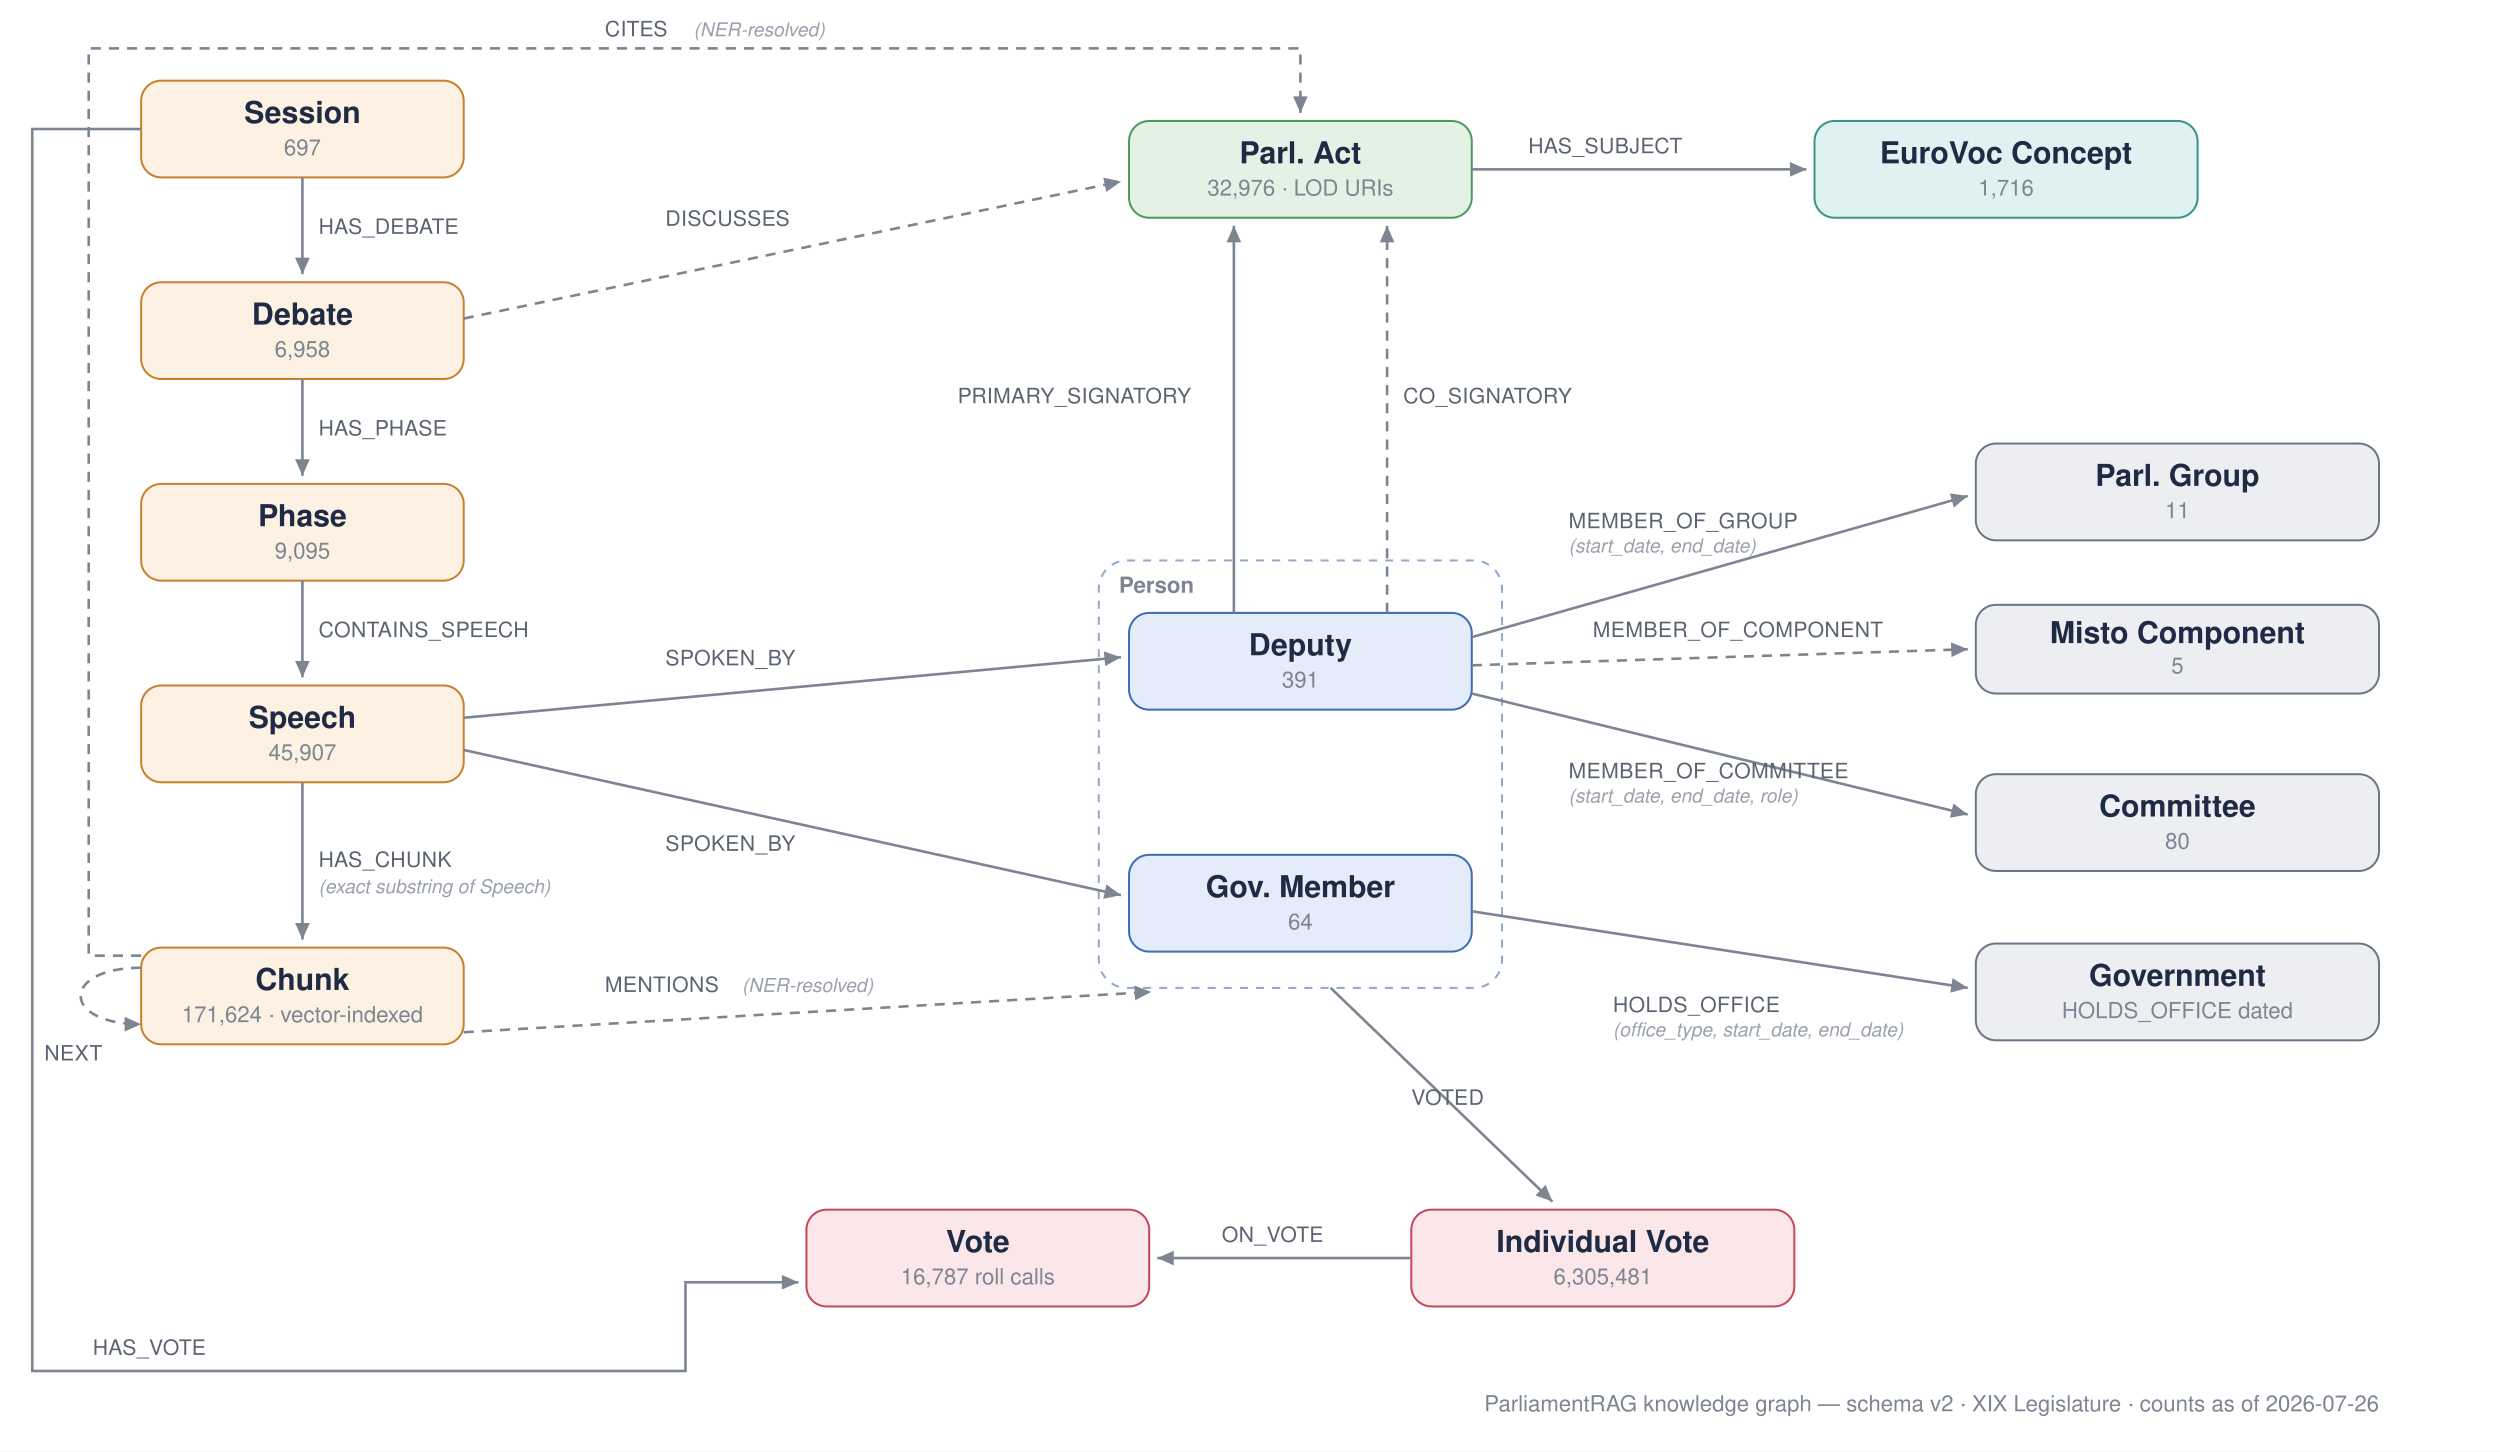
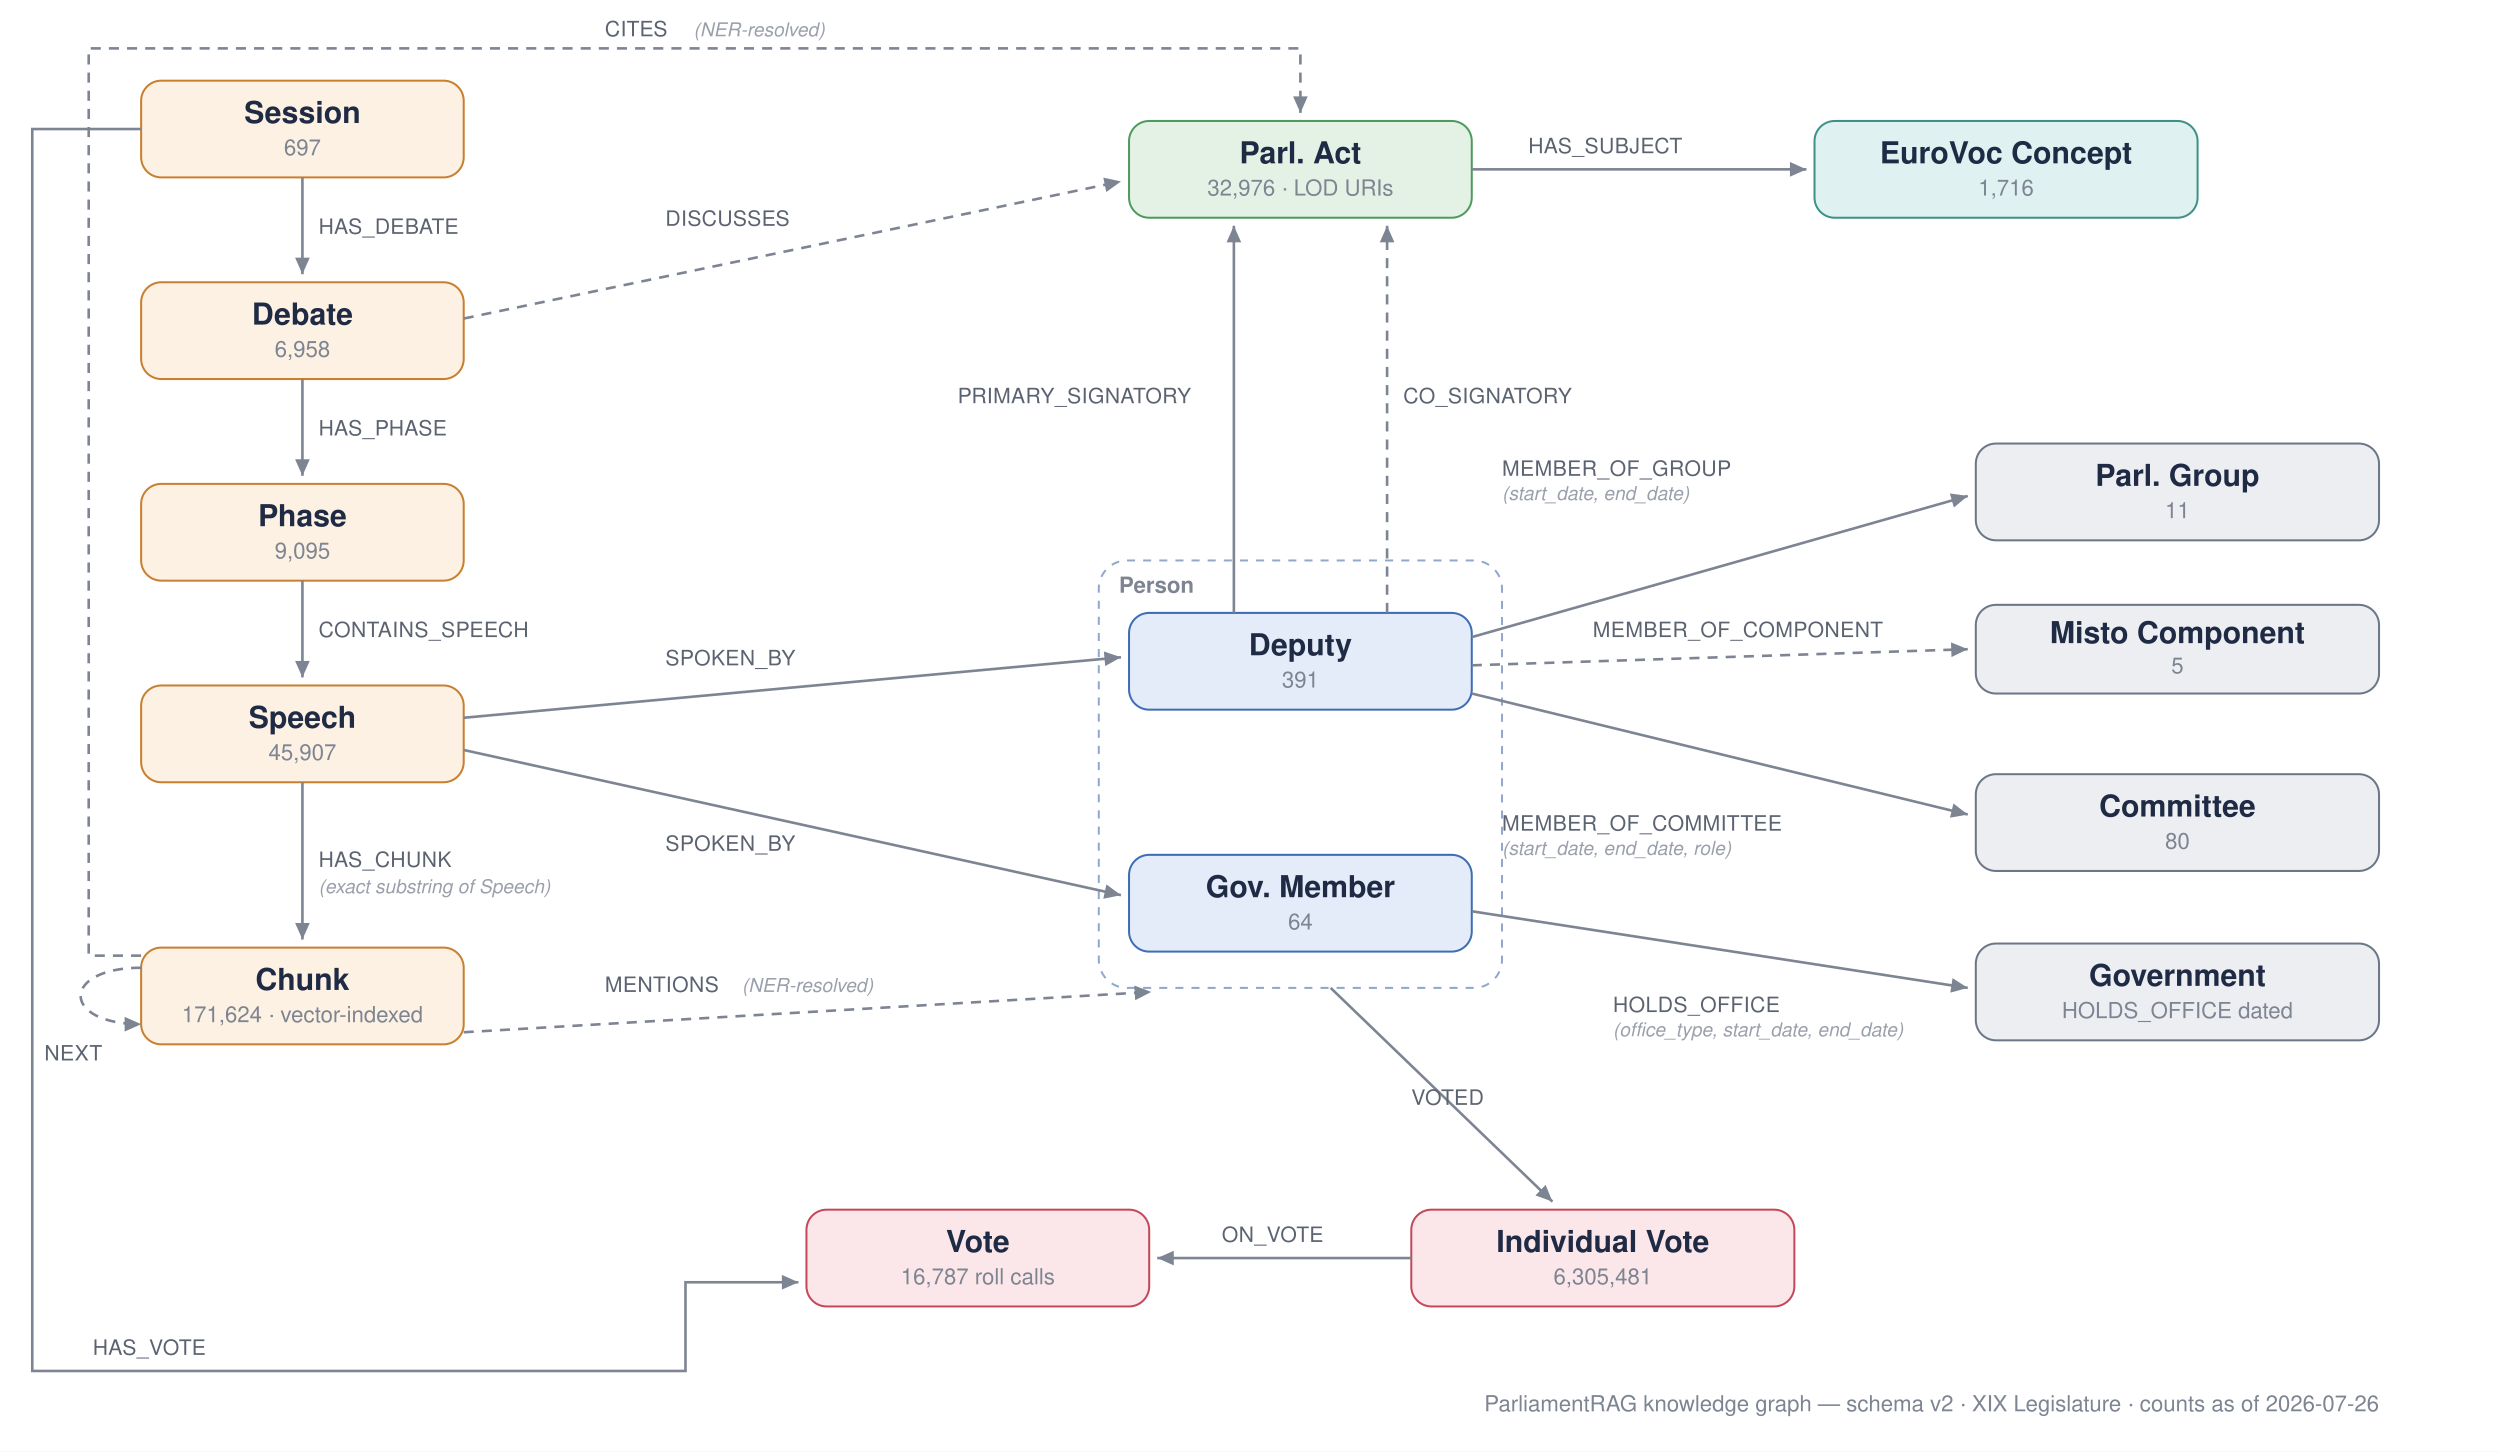
<svg xmlns="http://www.w3.org/2000/svg" viewBox="0 0 1240 720" font-family="-apple-system, 'Segoe UI', Helvetica, Arial, sans-serif">
  <defs>
    <marker id="arr" viewBox="0 0 10 10" refX="9" refY="5" markerWidth="7" markerHeight="7" orient="auto-start-reverse">
      <path d="M 0 1 L 9 5 L 0 9 z" fill="#7d8492" />
    </marker>
    <style>
      .node { rx: 10; }
      .lbl  { font-size: 15px; font-weight: 600; fill: #1f2a44; }
      .cnt  { font-size: 11px; fill: #7d8492; }
      .edge { stroke: #7d8492; stroke-width: 1.3; fill: none; marker-end: url(#arr); }
      .edashed { stroke-dasharray: 5 4; }
      .elbl { font-size: 10.5px; fill: #5b6270; letter-spacing: .02em; }
      .eprop { font-size: 9.5px; fill: #9aa0ab; font-style: italic; }
    </style>
  </defs>
  <rect x="0" y="0" width="1240" height="720" fill="#ffffff" />
  <g>
    <rect class="node" x="70" y="40" width="160" height="48" rx="10" fill="#fdf1e3" stroke="#c87f2f" />
    <text class="lbl" x="150" y="61" text-anchor="middle">Session</text>
    <text class="cnt" x="150" y="77" text-anchor="middle">697</text>
    <rect class="node" x="70" y="140" width="160" height="48" rx="10" fill="#fdf1e3" stroke="#c87f2f" />
    <text class="lbl" x="150" y="161" text-anchor="middle">Debate</text>
    <text class="cnt" x="150" y="177" text-anchor="middle">6,958</text>
    <rect class="node" x="70" y="240" width="160" height="48" rx="10" fill="#fdf1e3" stroke="#c87f2f" />
    <text class="lbl" x="150" y="261" text-anchor="middle">Phase</text>
    <text class="cnt" x="150" y="277" text-anchor="middle">9,095</text>
    <rect class="node" x="70" y="340" width="160" height="48" rx="10" fill="#fdf1e3" stroke="#c87f2f" />
    <text class="lbl" x="150" y="361" text-anchor="middle">Speech</text>
    <text class="cnt" x="150" y="377" text-anchor="middle">45,907</text>
    <rect class="node" x="70" y="470" width="160" height="48" rx="10" fill="#fdf1e3" stroke="#c87f2f" />
    <text class="lbl" x="150" y="491" text-anchor="middle">Chunk</text>
    <text class="cnt" x="150" y="507" text-anchor="middle">171,624 · vector-indexed</text>
    <line class="edge" x1="150" y1="88" x2="150" y2="136" />
    <text class="elbl" x="158" y="116">HAS_DEBATE</text>
    <line class="edge" x1="150" y1="188" x2="150" y2="236" />
    <text class="elbl" x="158" y="216">HAS_PHASE</text>
    <line class="edge" x1="150" y1="288" x2="150" y2="336" />
    <text class="elbl" x="158" y="316">CONTAINS_SPEECH</text>
    <line class="edge" x1="150" y1="388" x2="150" y2="466" />
    <text class="elbl" x="158" y="430">HAS_CHUNK</text>
    <text class="eprop" x="158" y="443">(exact substring of Speech)</text>
    <path class="edge edashed" d="M 70 480 C 30 480, 30 508, 70 508" />
    <text class="elbl" x="22" y="526">NEXT</text>
  </g>
  <g>
    <rect x="545" y="278" width="200" height="212" rx="14" fill="none" stroke="#8fa8cc" stroke-dasharray="4 4" />
    <text class="cnt" x="555" y="294" fill="#3e6db5" font-weight="600">Person</text>
    <rect class="node" x="560" y="304" width="170" height="48" rx="10" fill="#e3ecf8" stroke="#3e6db5" />
    <text class="lbl" x="645" y="325" text-anchor="middle">Deputy</text>
    <text class="cnt" x="645" y="341" text-anchor="middle">391</text>
    <rect class="node" x="560" y="424" width="170" height="48" rx="10" fill="#e3ecf8" stroke="#3e6db5" />
    <text class="lbl" x="645" y="445" text-anchor="middle">Gov. Member</text>
    <text class="cnt" x="645" y="461" text-anchor="middle">64</text>
  </g>
  <line class="edge" x1="230" y1="356" x2="556" y2="326" />
  <text class="elbl" x="330" y="330">SPOKEN_BY</text>
  <line class="edge" x1="230" y1="372" x2="556" y2="444" />
  <text class="elbl" x="330" y="422">SPOKEN_BY</text>
  <line class="edge edashed" x1="230" y1="512" x2="571" y2="492" />
  <text class="elbl" x="300" y="492">MENTIONS</text>
  <text class="eprop" x="368" y="492">(NER-resolved)</text>
  <path class="edge edashed" d="M 70 474 L 44 474 L 44 24 L 645 24 L 645 56" />
  <text class="elbl" x="300" y="18">CITES</text>
  <text class="eprop" x="344" y="18">(NER-resolved)</text>
  <g>
    <rect class="node" x="560" y="60" width="170" height="48" rx="10" fill="#e4f2e6" stroke="#4e9a5e" />
    <text class="lbl" x="645" y="81" text-anchor="middle">Parl. Act</text>
    <text class="cnt" x="645" y="97" text-anchor="middle">32,976 · LOD URIs</text>
    <rect class="node" x="900" y="60" width="190" height="48" rx="10" fill="#dff1f0" stroke="#3d9188" />
    <text class="lbl" x="995" y="81" text-anchor="middle">EuroVoc Concept</text>
    <text class="cnt" x="995" y="97" text-anchor="middle">1,716</text>
  </g>
  <line class="edge" x1="612" y1="304" x2="612" y2="112" />
  <text class="elbl" x="475" y="200">PRIMARY_SIGNATORY</text>
  <line class="edge edashed" x1="688" y1="304" x2="688" y2="112" />
  <text class="elbl" x="696" y="200">CO_SIGNATORY</text>
  <line class="edge edashed" x1="230" y1="158" x2="556" y2="90" />
  <text class="elbl" x="330" y="112">DISCUSSES</text>
  <line class="edge" x1="730" y1="84" x2="896" y2="84" />
  <text class="elbl" x="758" y="76">HAS_SUBJECT</text>
  <g>
    <rect class="node" x="980" y="220" width="200" height="48" rx="10" fill="#eceef2" stroke="#6b7686" />
    <text class="lbl" x="1080" y="241" text-anchor="middle">Parl. Group</text>
    <text class="cnt" x="1080" y="257" text-anchor="middle">11</text>
    <rect class="node" x="980" y="300" width="200" height="44" rx="10" fill="#eceef2" stroke="#6b7686" />
    <text class="lbl" x="1080" y="319" text-anchor="middle" font-size="14">Misto Component</text>
    <text class="cnt" x="1080" y="334" text-anchor="middle">5</text>
    <rect class="node" x="980" y="384" width="200" height="48" rx="10" fill="#eceef2" stroke="#6b7686" />
    <text class="lbl" x="1080" y="405" text-anchor="middle">Committee</text>
    <text class="cnt" x="1080" y="421" text-anchor="middle">80</text>
    <rect class="node" x="980" y="468" width="200" height="48" rx="10" fill="#eceef2" stroke="#6b7686" />
    <text class="lbl" x="1080" y="489" text-anchor="middle">Government</text>
    <text class="cnt" x="1080" y="505" text-anchor="middle">HOLDS_OFFICE dated</text>
  </g>
  <line class="edge" x1="730" y1="316" x2="976" y2="246" />
-   <text class="elbl" x="778" y="262">MEMBER_OF_GROUP</text>
-   <text class="eprop" x="778" y="274">(start_date, end_date)</text>
+   <text class="elbl" x="745" y="236">MEMBER_OF_GROUP</text>
+   <text class="eprop" x="745" y="248">(start_date, end_date)</text>
  <line class="edge edashed" x1="730" y1="330" x2="976" y2="322" />
  <text class="elbl" x="790" y="316">MEMBER_OF_COMPONENT</text>
  <line class="edge" x1="730" y1="344" x2="976" y2="404" />
-   <text class="elbl" x="778" y="386">MEMBER_OF_COMMITTEE</text>
-   <text class="eprop" x="778" y="398">(start_date, end_date, role)</text>
+   <text class="elbl" x="745" y="412">MEMBER_OF_COMMITTEE</text>
+   <text class="eprop" x="745" y="424">(start_date, end_date, role)</text>
  <line class="edge" x1="730" y1="452" x2="976" y2="490" />
  <text class="elbl" x="800" y="502">HOLDS_OFFICE</text>
  <text class="eprop" x="800" y="514">(office_type, start_date, end_date)</text>
  <g>
    <rect class="node" x="400" y="600" width="170" height="48" rx="10" fill="#fbe7e9" stroke="#c4485a" />
    <text class="lbl" x="485" y="621" text-anchor="middle">Vote</text>
    <text class="cnt" x="485" y="637" text-anchor="middle">16,787 roll calls</text>
    <rect class="node" x="700" y="600" width="190" height="48" rx="10" fill="#fbe7e9" stroke="#c4485a" />
    <text class="lbl" x="795" y="621" text-anchor="middle">Individual Vote</text>
    <text class="cnt" x="795" y="637" text-anchor="middle">6,305,481</text>
  </g>
  <path class="edge" d="M 70 64 L 16 64 L 16 680 L 340 680 L 340 636 L 396 636" />
  <text class="elbl" x="46" y="672">HAS_VOTE</text>
  <line class="edge" x1="660" y1="490" x2="770" y2="596" />
  <text class="elbl" x="700" y="548">VOTED</text>
  <line class="edge" x1="700" y1="624" x2="574" y2="624" />
  <text class="elbl" x="606" y="616">ON_VOTE</text>
  <text class="cnt" x="1180" y="700" text-anchor="end">ParliamentRAG knowledge graph — schema v2 · XIX Legislature · counts as of 2026-07-26</text>
</svg>
